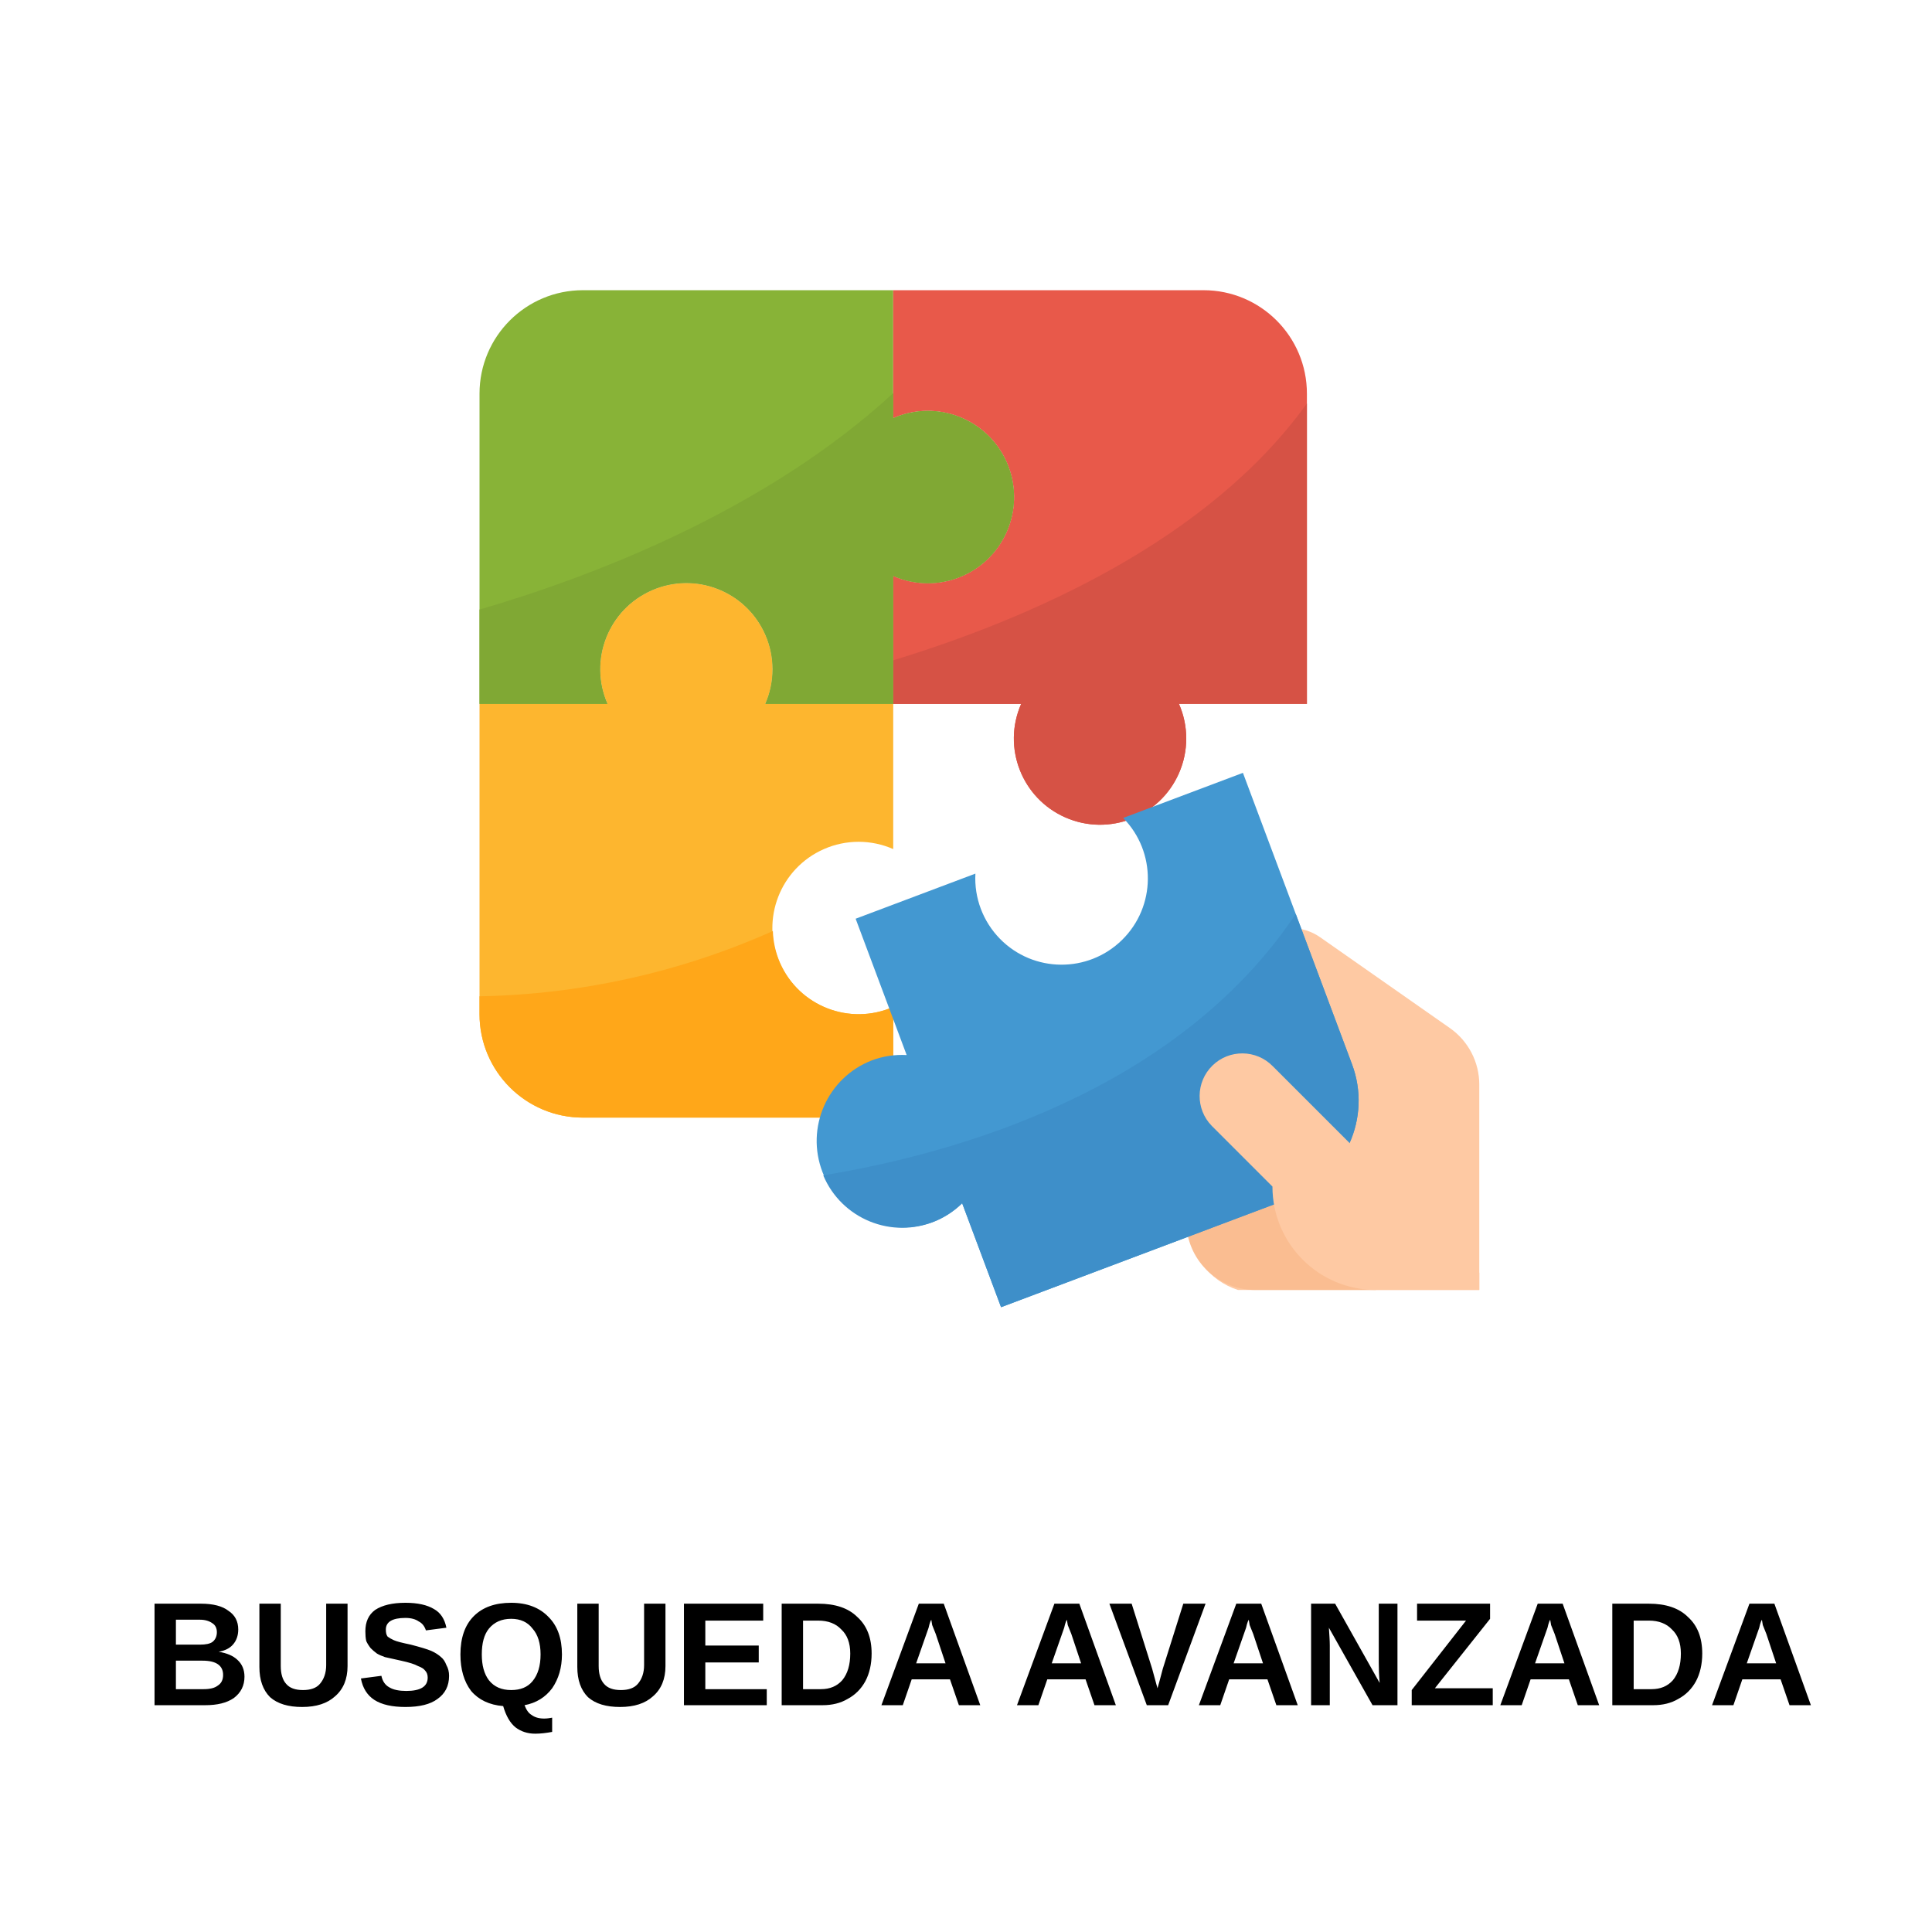
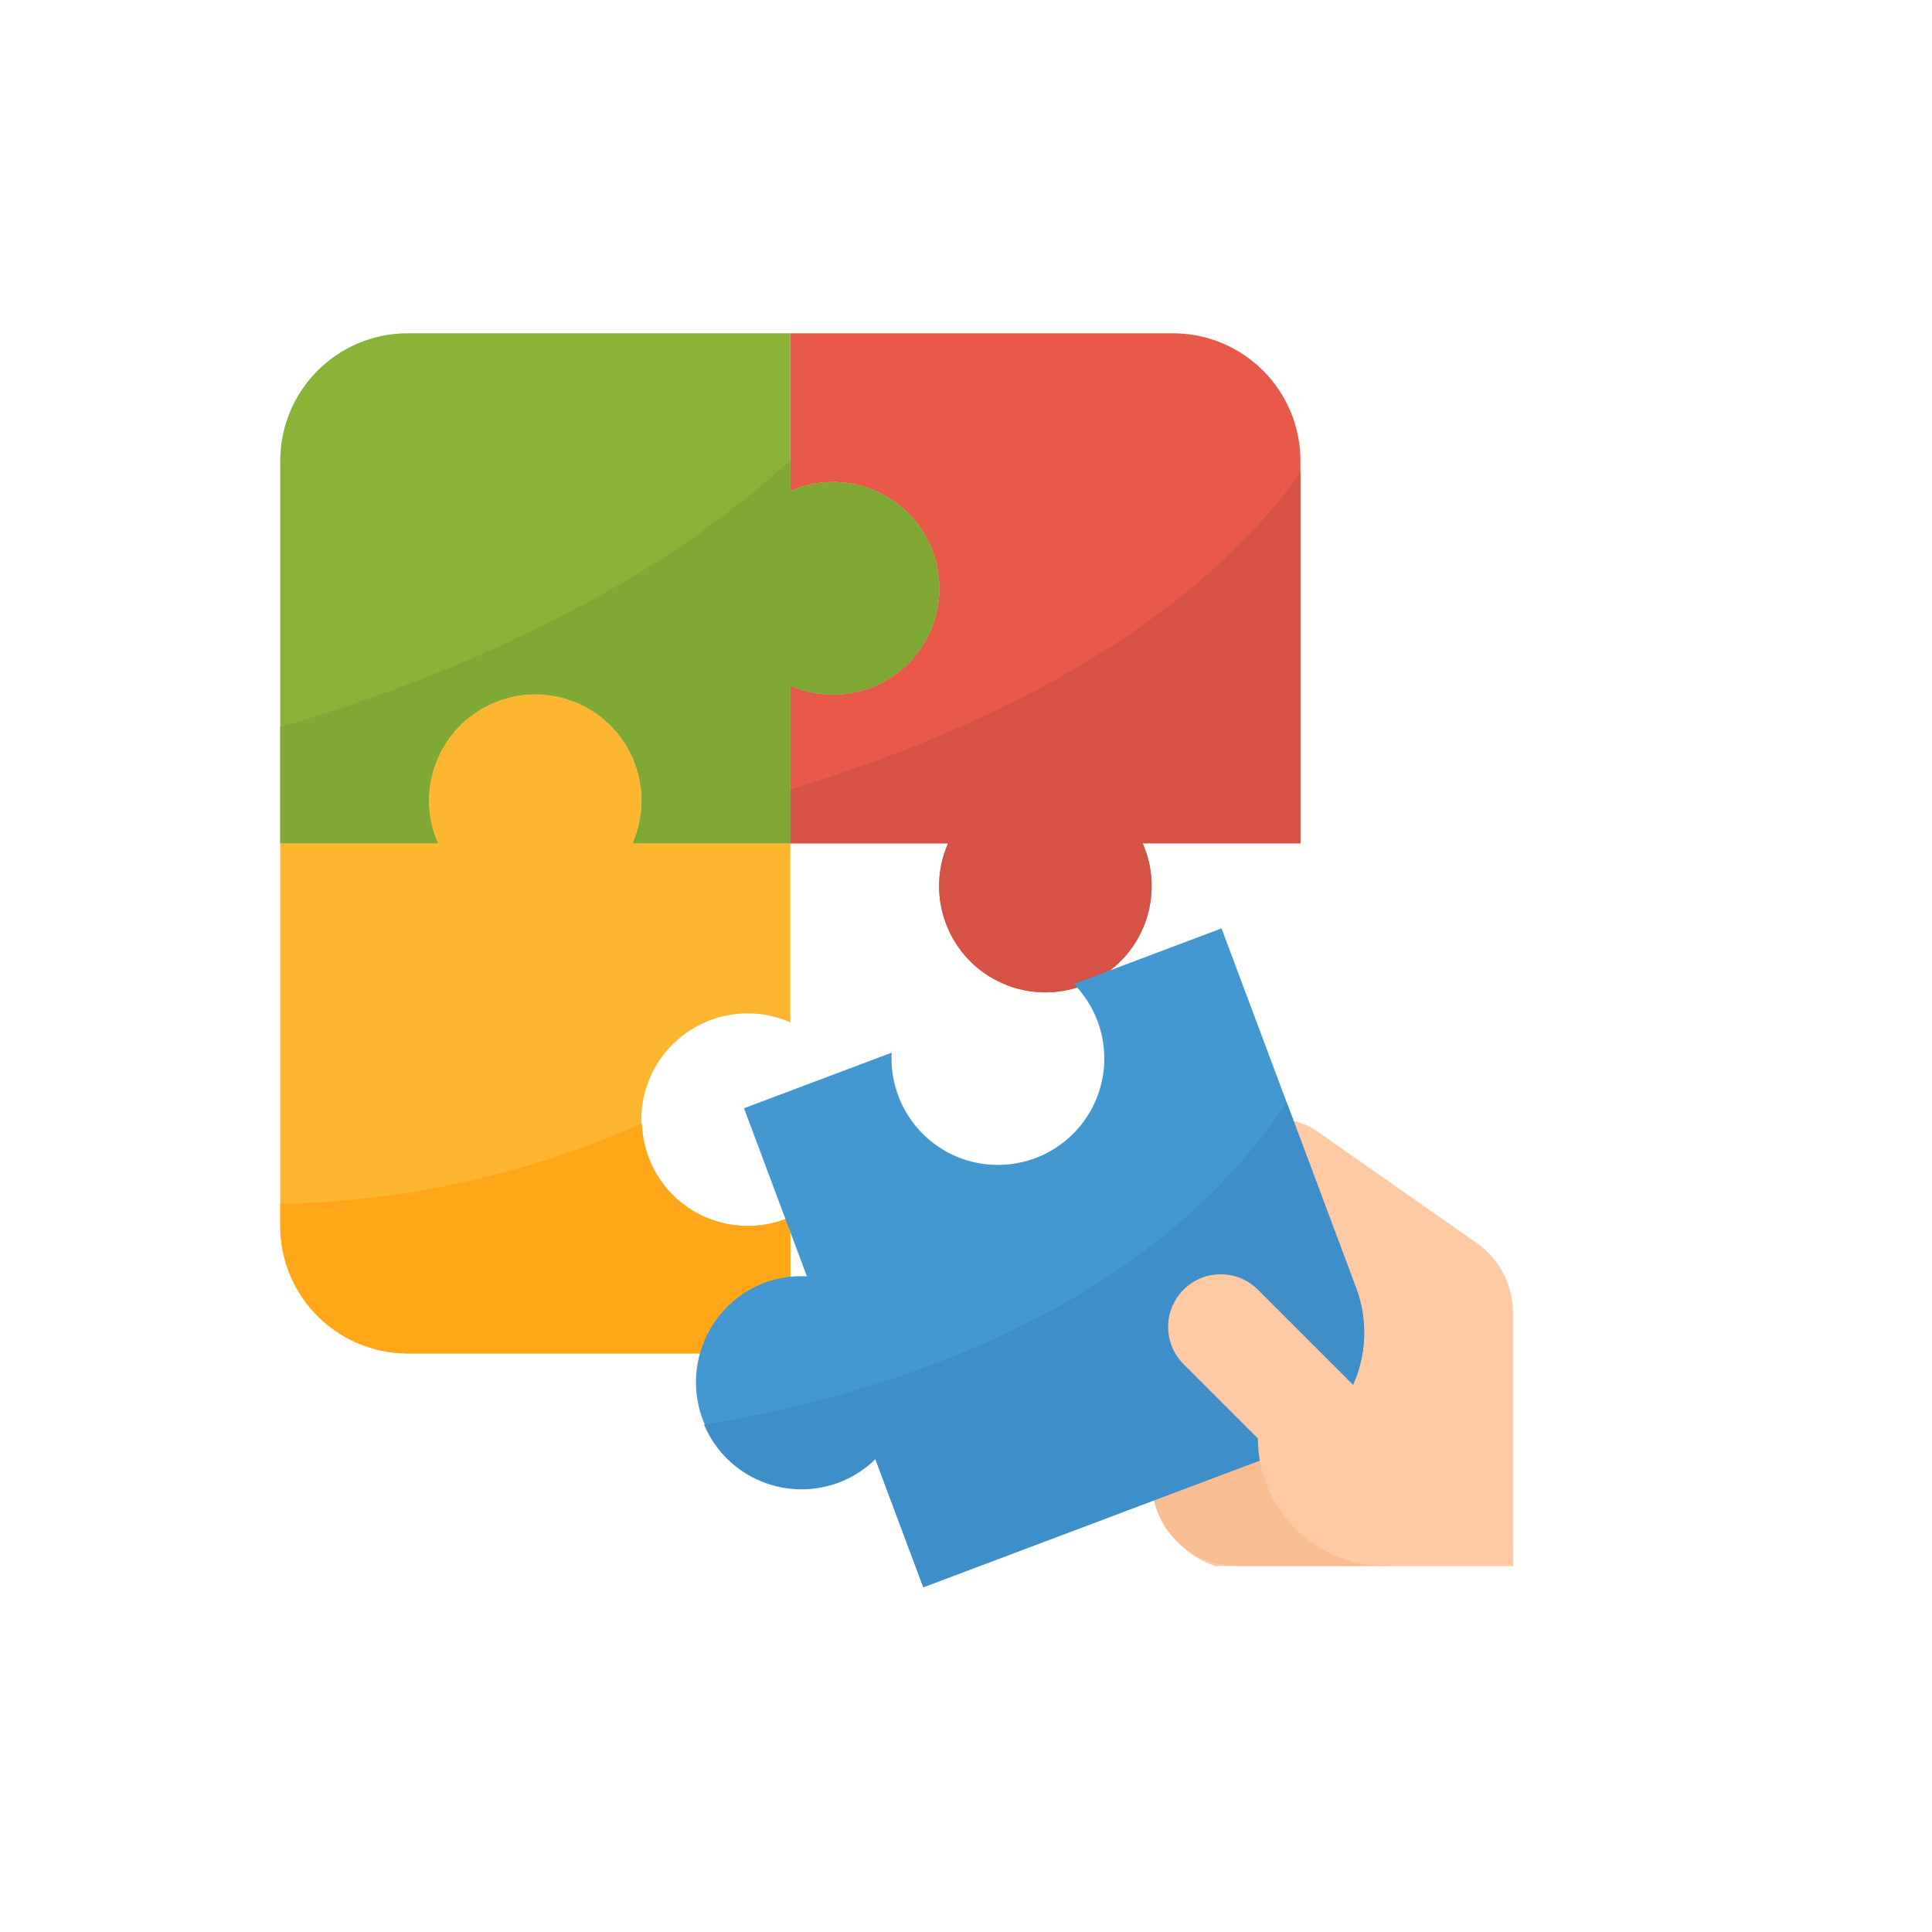
- <svg xmlns="http://www.w3.org/2000/svg" width="33.899mm" height="33.899mm" viewBox="0 0 33.899 33.899" version="1.1" id="svg8">
+ <svg xmlns="http://www.w3.org/2000/svg" id="svg8" version="1.1" viewBox="0 0 25.867 25.867" height="1.018in" width="1.018in">
  <defs id="defs2" />
-   <g id="layer1" transform="translate(337.9107,48.47023)">
-     <rect style="opacity:1;fill:none;fill-opacity:1;stroke:none;stroke-width:0.25;stroke-miterlimit:4;stroke-dasharray:none;stroke-opacity:1" id="rect877" width="33.899" height="33.899" x="-337.911" y="-48.47" />
-     <text xml:space="preserve" style="font-style:normal;font-variant:normal;font-weight:bold;font-stretch:normal;font-size:2.572px;line-height:1.25;font-family:Arimo;-inkscape-font-specification:'Arimo, Bold';font-variant-ligatures:normal;font-variant-caps:normal;font-variant-numeric:normal;font-feature-settings:normal;text-align:start;letter-spacing:0px;word-spacing:0px;writing-mode:lr-tb;text-anchor:start;fill:#000000;fill-opacity:1;stroke:none;stroke-width:0.064" x="-335.371" y="-18.55" id="text881">
-       <tspan id="tspan879" x="-335.371" y="-18.55" style="font-style:normal;font-variant:normal;font-weight:bold;font-stretch:normal;font-size:2.572px;font-family:Arimo;-inkscape-font-specification:'Arimo, Bold';font-variant-ligatures:normal;font-variant-caps:normal;font-variant-numeric:normal;font-feature-settings:normal;text-align:start;writing-mode:lr-tb;text-anchor:start;stroke-width:0.064">BUSQUEDA AVANZADA</tspan>
-     </text>
-     <g id="g114" transform="matrix(0.03485235,0,0,0.03485235,-329.6482,-43.37831)">
-       <path id="path29" d="M 507.661,503.322 V 399.907 c 0,-11.325 -5.528,-21.938 -14.805,-28.438 l -65.25,-45.681 c -4.374,-3.063 -9.589,-4.703 -14.935,-4.703 h -52.536 l 0.868,148.48 c 0.321,15.473 10.431,29.028 25.166,33.757 z" style="fill:#fec9a3" />
-       <path id="path31" d="m 455.593,503.322 h -60.746 c -19.17,0 -34.712,-15.542 -34.712,-34.712 v -34.712 h 60.746 z" style="fill:#fabd91" />
-       <path id="path33" d="m 229.966,60.746 c -5.979,0.009 -11.889,1.258 -17.356,3.662 V 0 H 56.407 C 27.648,0 4.339,23.309 4.339,52.068 v 156.203 h 64.408 c -9.633,-21.938 0.338,-47.538 22.285,-57.17 21.938,-9.633 47.538,0.338 57.17,22.285 4.886,11.116 4.886,23.778 0,34.894 h 64.408 v -64.408 c 21.938,9.633 47.538,-0.338 57.17,-22.285 9.632,-21.947 -0.338,-47.538 -22.285,-57.17 -5.519,-2.439 -11.489,-3.68 -17.529,-3.671 z" style="fill:#88b337" />
-       <path id="path35" d="M 420.881,52.068 C 420.881,23.309 397.572,0 368.814,0 H 212.61 v 64.408 c 21.938,-9.633 47.538,0.338 57.17,22.285 9.633,21.938 -0.338,47.538 -22.285,57.17 -11.116,4.886 -23.778,4.886 -34.894,0 v 64.408 h 64.408 c -9.633,21.938 0.338,47.538 22.285,57.17 21.938,9.633 47.538,-0.338 57.17,-22.285 4.886,-11.116 4.886,-23.778 0,-34.894 h 64.417 V 52.068 Z" style="fill:#e8594a" />
-       <path id="path37" d="M 420.881,57.023 C 371.278,126.03 281.73,165.228 212.61,186.325 v 21.947 h 64.408 c -9.633,21.938 0.338,47.538 22.285,57.17 21.938,9.633 47.538,-0.338 57.17,-22.285 4.886,-11.116 4.886,-23.778 0,-34.894 h 64.408 V 57.023 Z" style="fill:#d65245" />
-       <path id="path39" d="m 195.254,277.695 c 5.979,0.009 11.889,1.258 17.356,3.662 v -73.086 h -64.408 c 9.633,-21.938 -0.338,-47.538 -22.285,-57.17 -21.947,-9.633 -47.538,0.338 -57.17,22.285 -4.886,11.116 -4.886,23.778 0,34.894 H 4.339 v 156.203 c 0,28.759 23.309,52.068 52.068,52.068 H 212.61 v -55.73 c -21.938,9.633 -47.538,-0.338 -57.17,-22.285 -9.633,-21.938 0.338,-47.538 22.285,-57.17 5.519,-2.439 11.489,-3.68 17.529,-3.671 z" style="fill:#fdb62f" />
-       <path id="path41" d="m 4.339,364.475 c 0,28.759 23.309,52.068 52.068,52.068 H 212.61 v -55.73 c -21.834,9.615 -47.33,-0.286 -56.945,-22.12 -2.23,-5.068 -3.471,-10.526 -3.645,-16.063 -46.523,20.749 -96.751,31.918 -147.682,32.846 v 8.999 z" style="fill:#ffa719" />
-       <path id="path43" d="m 443.574,389.641 -54.906,-146.658 -60.303,22.71 c 16.809,17.122 16.549,44.631 -0.573,61.431 -17.122,16.801 -44.631,16.549 -61.431,-0.573 -8.556,-8.721 -13.052,-20.636 -12.375,-32.837 l -60.295,22.71 25.687,68.634 c -5.962,-0.338 -11.932,0.573 -17.529,2.673 -22.407,8.695 -33.514,33.905 -24.819,56.311 8.548,22.016 33.098,33.202 55.322,25.183 5.597,-2.109 10.7,-5.372 14.969,-9.563 L 266.9,512 413.141,456.921 c 26.953,-10.205 40.569,-40.301 30.433,-67.28 z" style="fill:#4398d1" />
-       <path id="path45" d="m 415.258,314.012 c -59.878,89.557 -172.127,120.832 -237.872,131.601 9.225,21.947 34.495,32.256 56.441,23.031 5.025,-2.109 9.607,-5.163 13.494,-8.982 L 266.9,512 413.141,456.921 c 26.945,-10.205 40.552,-40.283 30.434,-67.254 z" style="fill:#3e8fc9" />
-       <path id="path47" d="m 229.966,60.746 c -5.979,0.009 -11.889,1.258 -17.356,3.662 V 51.816 C 147.63,111.633 59.592,144.67 4.339,160.768 v 47.503 h 64.408 c -9.633,-21.938 0.338,-47.538 22.285,-57.17 21.938,-9.633 47.538,0.338 57.17,22.285 4.886,11.116 4.886,23.778 0,34.894 h 64.408 v -64.408 c 21.938,9.633 47.538,-0.338 57.17,-22.285 9.632,-21.947 -0.338,-47.538 -22.285,-57.17 -5.519,-2.439 -11.489,-3.68 -17.529,-3.671 z" style="fill:#80a834" />
-       <path id="path49" d="m 403.682,390.665 c -8.305,-8.47 -21.903,-8.609 -30.373,-0.304 -8.47,8.305 -8.609,21.903 -0.304,30.373 0.104,0.104 0.2,0.208 0.304,0.304 l 30.217,30.217 c 0,28.759 23.309,52.068 52.068,52.068 v 0 h 52.068 v -8.678 z" style="fill:#fec9a3" />
-       <g id="g51">
- </g>
-       <g id="g53">
- </g>
-       <g id="g55">
- </g>
-       <g id="g57">
- </g>
-       <g id="g59">
- </g>
-       <g id="g61">
- </g>
-       <g id="g63">
- </g>
-       <g id="g65">
- </g>
-       <g id="g67">
- </g>
-       <g id="g69">
- </g>
-       <g id="g71">
- </g>
-       <g id="g73">
- </g>
-       <g id="g75">
- </g>
-       <g id="g77">
- </g>
-       <g id="g79">
- </g>
+   <g transform="translate(337.9107,48.47023)" id="layer1">
+     <rect y="-48.47" x="-337.911" height="25.867" width="25.867" id="rect877" style="opacity:1;fill:none;fill-opacity:1;stroke:none;stroke-width:0.191;stroke-miterlimit:4;stroke-dasharray:none;stroke-opacity:1" />
+     <g transform="matrix(0.03279085,0,0,0.03279085,-334.3007,-44.00797)" id="g114">
+       <path style="fill:#fec9a3" d="M 507.661,503.322 V 399.907 c 0,-11.325 -5.528,-21.938 -14.805,-28.438 l -65.25,-45.681 c -4.374,-3.063 -9.589,-4.703 -14.935,-4.703 h -52.536 l 0.868,148.48 c 0.321,15.473 10.431,29.028 25.166,33.757 z" id="path29" />
+       <path style="fill:#fabd91" d="m 455.593,503.322 h -60.746 c -19.17,0 -34.712,-15.542 -34.712,-34.712 v -34.712 h 60.746 z" id="path31" />
+       <path style="fill:#88b337" d="m 229.966,60.746 c -5.979,0.009 -11.889,1.258 -17.356,3.662 V 0 H 56.407 C 27.648,0 4.339,23.309 4.339,52.068 v 156.203 h 64.408 c -9.633,-21.938 0.338,-47.538 22.285,-57.17 21.938,-9.633 47.538,0.338 57.17,22.285 4.886,11.116 4.886,23.778 0,34.894 h 64.408 v -64.408 c 21.938,9.633 47.538,-0.338 57.17,-22.285 9.632,-21.947 -0.338,-47.538 -22.285,-57.17 -5.519,-2.439 -11.489,-3.68 -17.529,-3.671 z" id="path33" />
+       <path style="fill:#e8594a" d="M 420.881,52.068 C 420.881,23.309 397.572,0 368.814,0 H 212.61 v 64.408 c 21.938,-9.633 47.538,0.338 57.17,22.285 9.633,21.938 -0.338,47.538 -22.285,57.17 -11.116,4.886 -23.778,4.886 -34.894,0 v 64.408 h 64.408 c -9.633,21.938 0.338,47.538 22.285,57.17 21.938,9.633 47.538,-0.338 57.17,-22.285 4.886,-11.116 4.886,-23.778 0,-34.894 h 64.417 V 52.068 Z" id="path35" />
+       <path style="fill:#d65245" d="M 420.881,57.023 C 371.278,126.03 281.73,165.228 212.61,186.325 v 21.947 h 64.408 c -9.633,21.938 0.338,47.538 22.285,57.17 21.938,9.633 47.538,-0.338 57.17,-22.285 4.886,-11.116 4.886,-23.778 0,-34.894 h 64.408 V 57.023 Z" id="path37" />
+       <path style="fill:#fdb62f" d="m 195.254,277.695 c 5.979,0.009 11.889,1.258 17.356,3.662 v -73.086 h -64.408 c 9.633,-21.938 -0.338,-47.538 -22.285,-57.17 -21.947,-9.633 -47.538,0.338 -57.17,22.285 -4.886,11.116 -4.886,23.778 0,34.894 H 4.339 v 156.203 c 0,28.759 23.309,52.068 52.068,52.068 H 212.61 v -55.73 c -21.938,9.633 -47.538,-0.338 -57.17,-22.285 -9.633,-21.938 0.338,-47.538 22.285,-57.17 5.519,-2.439 11.489,-3.68 17.529,-3.671 z" id="path39" />
+       <path style="fill:#ffa719" d="m 4.339,364.475 c 0,28.759 23.309,52.068 52.068,52.068 H 212.61 v -55.73 c -21.834,9.615 -47.33,-0.286 -56.945,-22.12 -2.23,-5.068 -3.471,-10.526 -3.645,-16.063 -46.523,20.749 -96.751,31.918 -147.682,32.846 v 8.999 z" id="path41" />
+       <path style="fill:#4398d1" d="m 443.574,389.641 -54.906,-146.658 -60.303,22.71 c 16.809,17.122 16.549,44.631 -0.573,61.431 -17.122,16.801 -44.631,16.549 -61.431,-0.573 -8.556,-8.721 -13.052,-20.636 -12.375,-32.837 l -60.295,22.71 25.687,68.634 c -5.962,-0.338 -11.932,0.573 -17.529,2.673 -22.407,8.695 -33.514,33.905 -24.819,56.311 8.548,22.016 33.098,33.202 55.322,25.183 5.597,-2.109 10.7,-5.372 14.969,-9.563 L 266.9,512 413.141,456.921 c 26.953,-10.205 40.569,-40.301 30.433,-67.28 z" id="path43" />
+       <path style="fill:#3e8fc9" d="m 415.258,314.012 c -59.878,89.557 -172.127,120.832 -237.872,131.601 9.225,21.947 34.495,32.256 56.441,23.031 5.025,-2.109 9.607,-5.163 13.494,-8.982 L 266.9,512 413.141,456.921 c 26.945,-10.205 40.552,-40.283 30.434,-67.254 z" id="path45" />
+       <path style="fill:#80a834" d="m 229.966,60.746 c -5.979,0.009 -11.889,1.258 -17.356,3.662 V 51.816 C 147.63,111.633 59.592,144.67 4.339,160.768 v 47.503 h 64.408 c -9.633,-21.938 0.338,-47.538 22.285,-57.17 21.938,-9.633 47.538,0.338 57.17,22.285 4.886,11.116 4.886,23.778 0,34.894 h 64.408 v -64.408 c 21.938,9.633 47.538,-0.338 57.17,-22.285 9.632,-21.947 -0.338,-47.538 -22.285,-57.17 -5.519,-2.439 -11.489,-3.68 -17.529,-3.671 z" id="path47" />
+       <path style="fill:#fec9a3" d="m 403.682,390.665 c -8.305,-8.47 -21.903,-8.609 -30.373,-0.304 -8.47,8.305 -8.609,21.903 -0.304,30.373 0.104,0.104 0.2,0.208 0.304,0.304 l 30.217,30.217 c 0,28.759 23.309,52.068 52.068,52.068 v 0 h 52.068 v -8.678 z" id="path49" />
+       <g id="g51" />
+       <g id="g53" />
+       <g id="g55" />
+       <g id="g57" />
+       <g id="g59" />
+       <g id="g61" />
+       <g id="g63" />
+       <g id="g65" />
+       <g id="g67" />
+       <g id="g69" />
+       <g id="g71" />
+       <g id="g73" />
+       <g id="g75" />
+       <g id="g77" />
+       <g id="g79" />
    </g>
  </g>
</svg>
